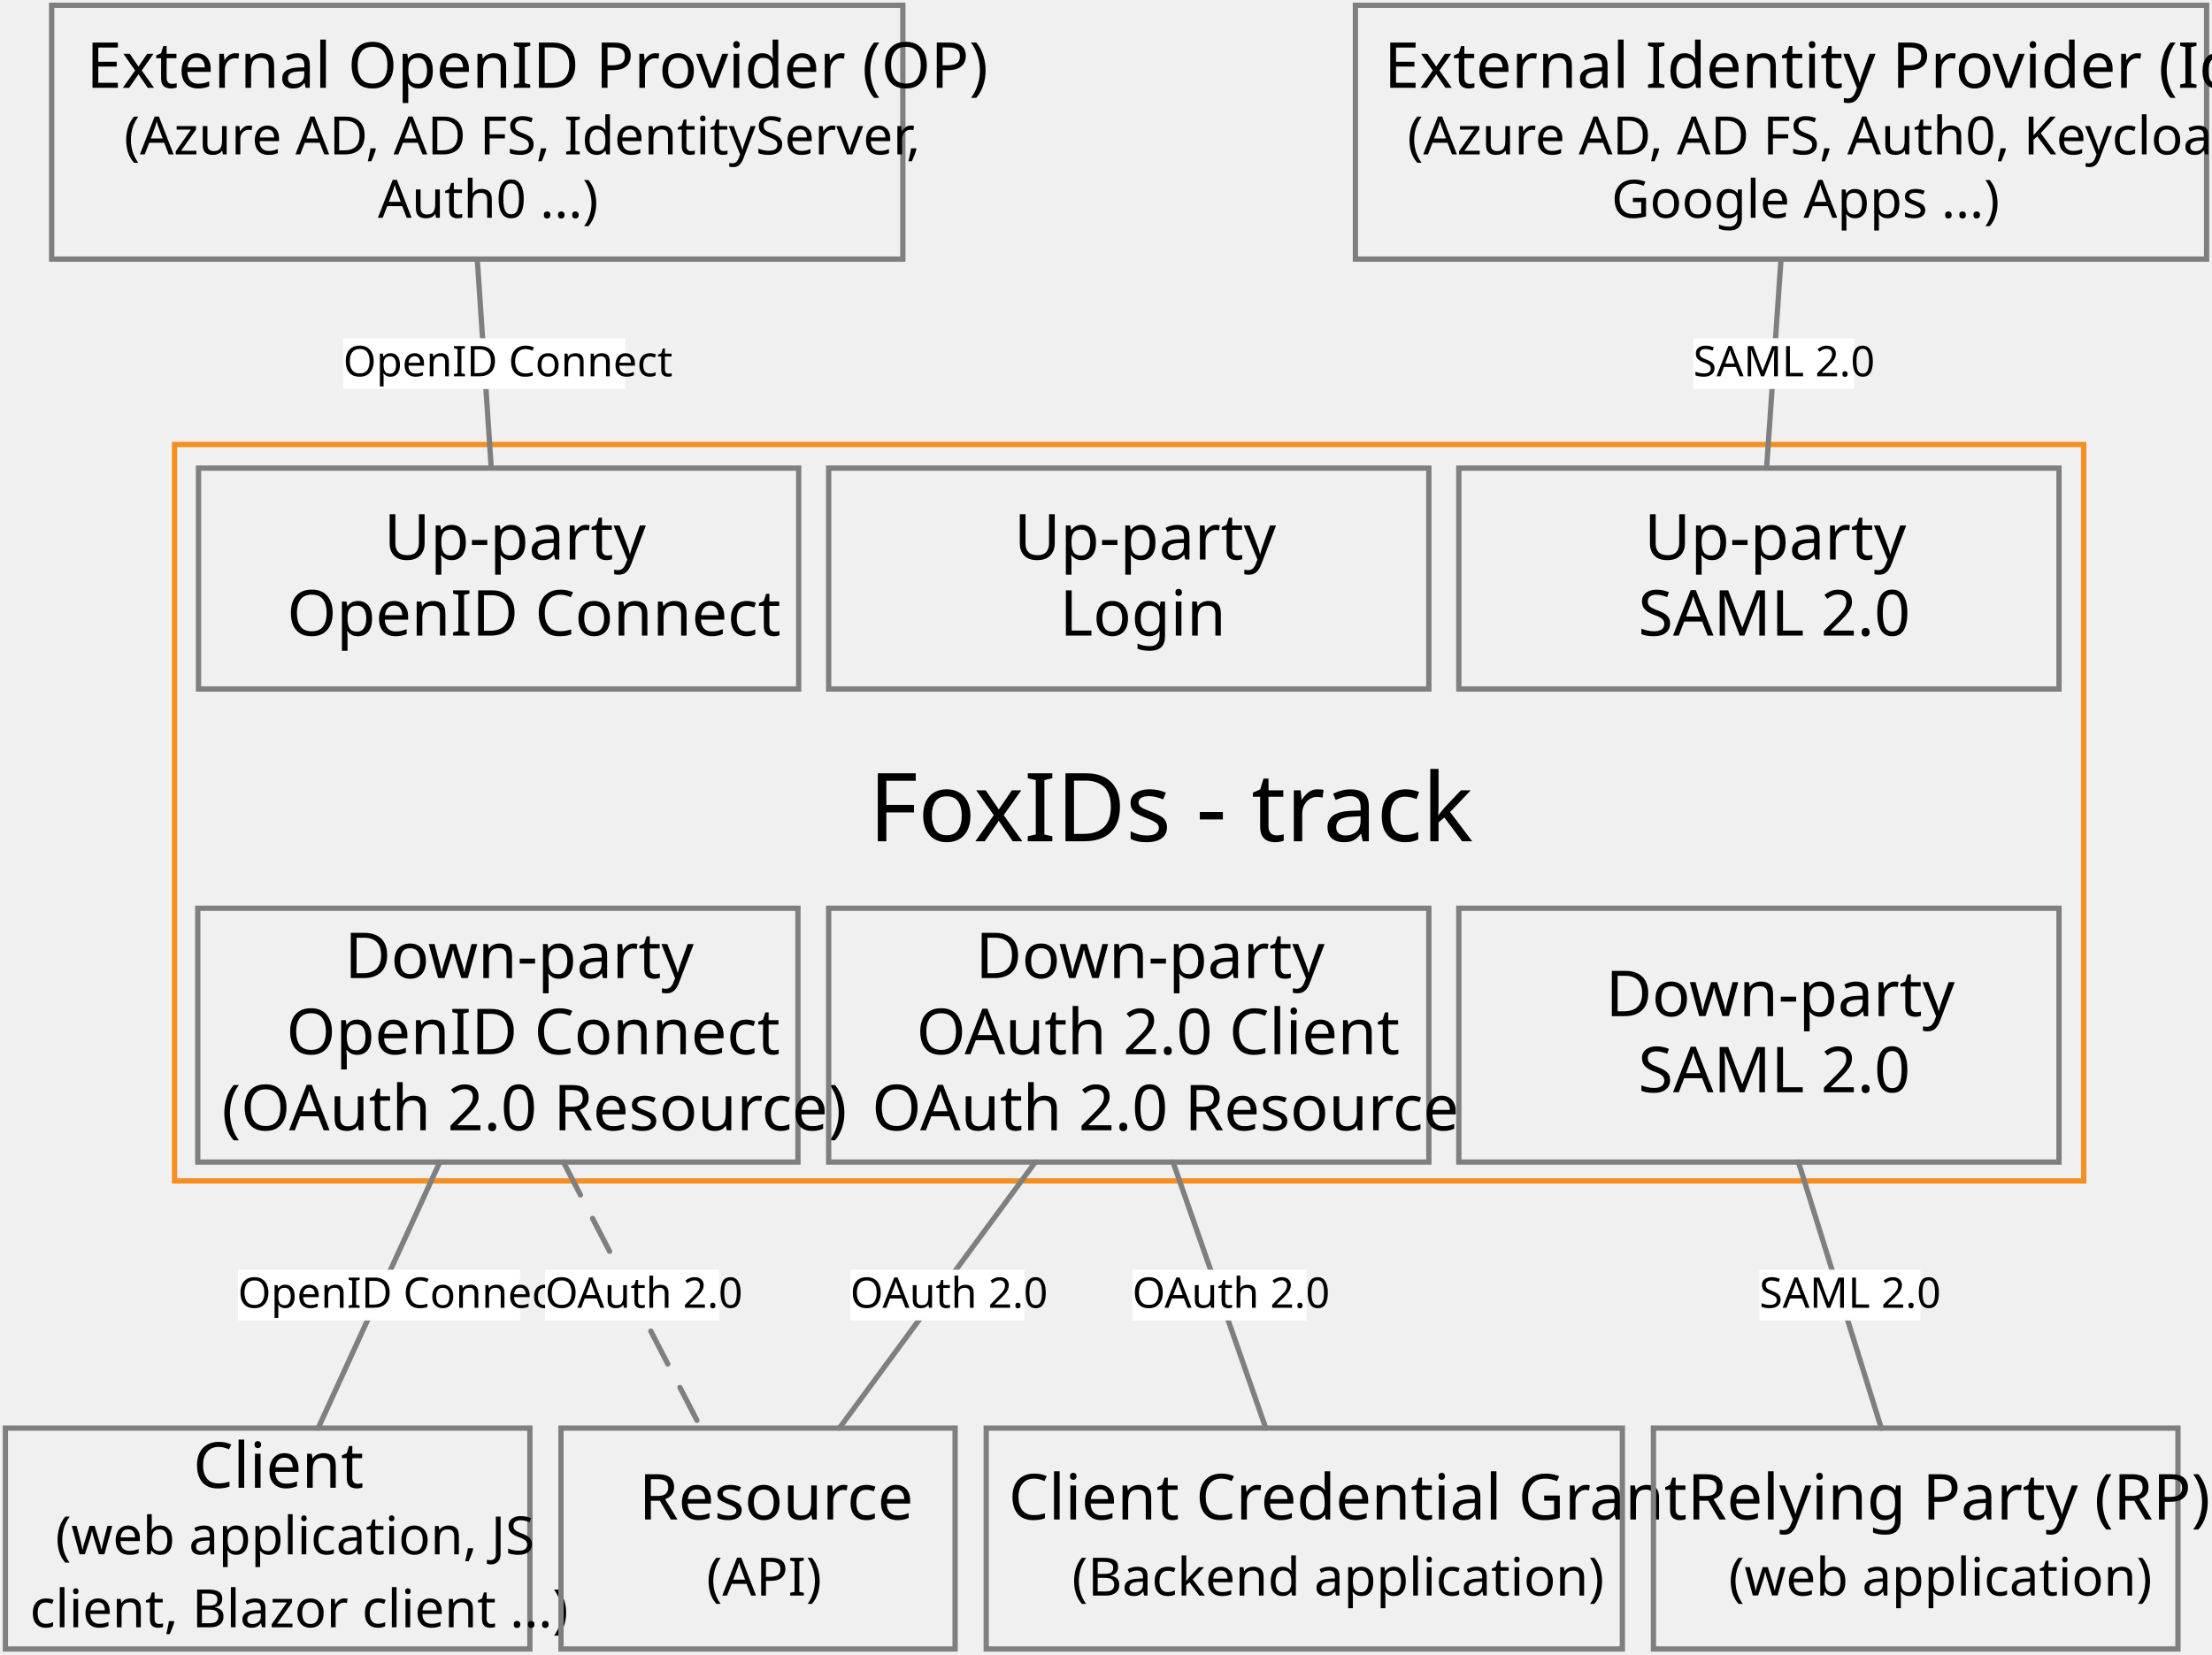
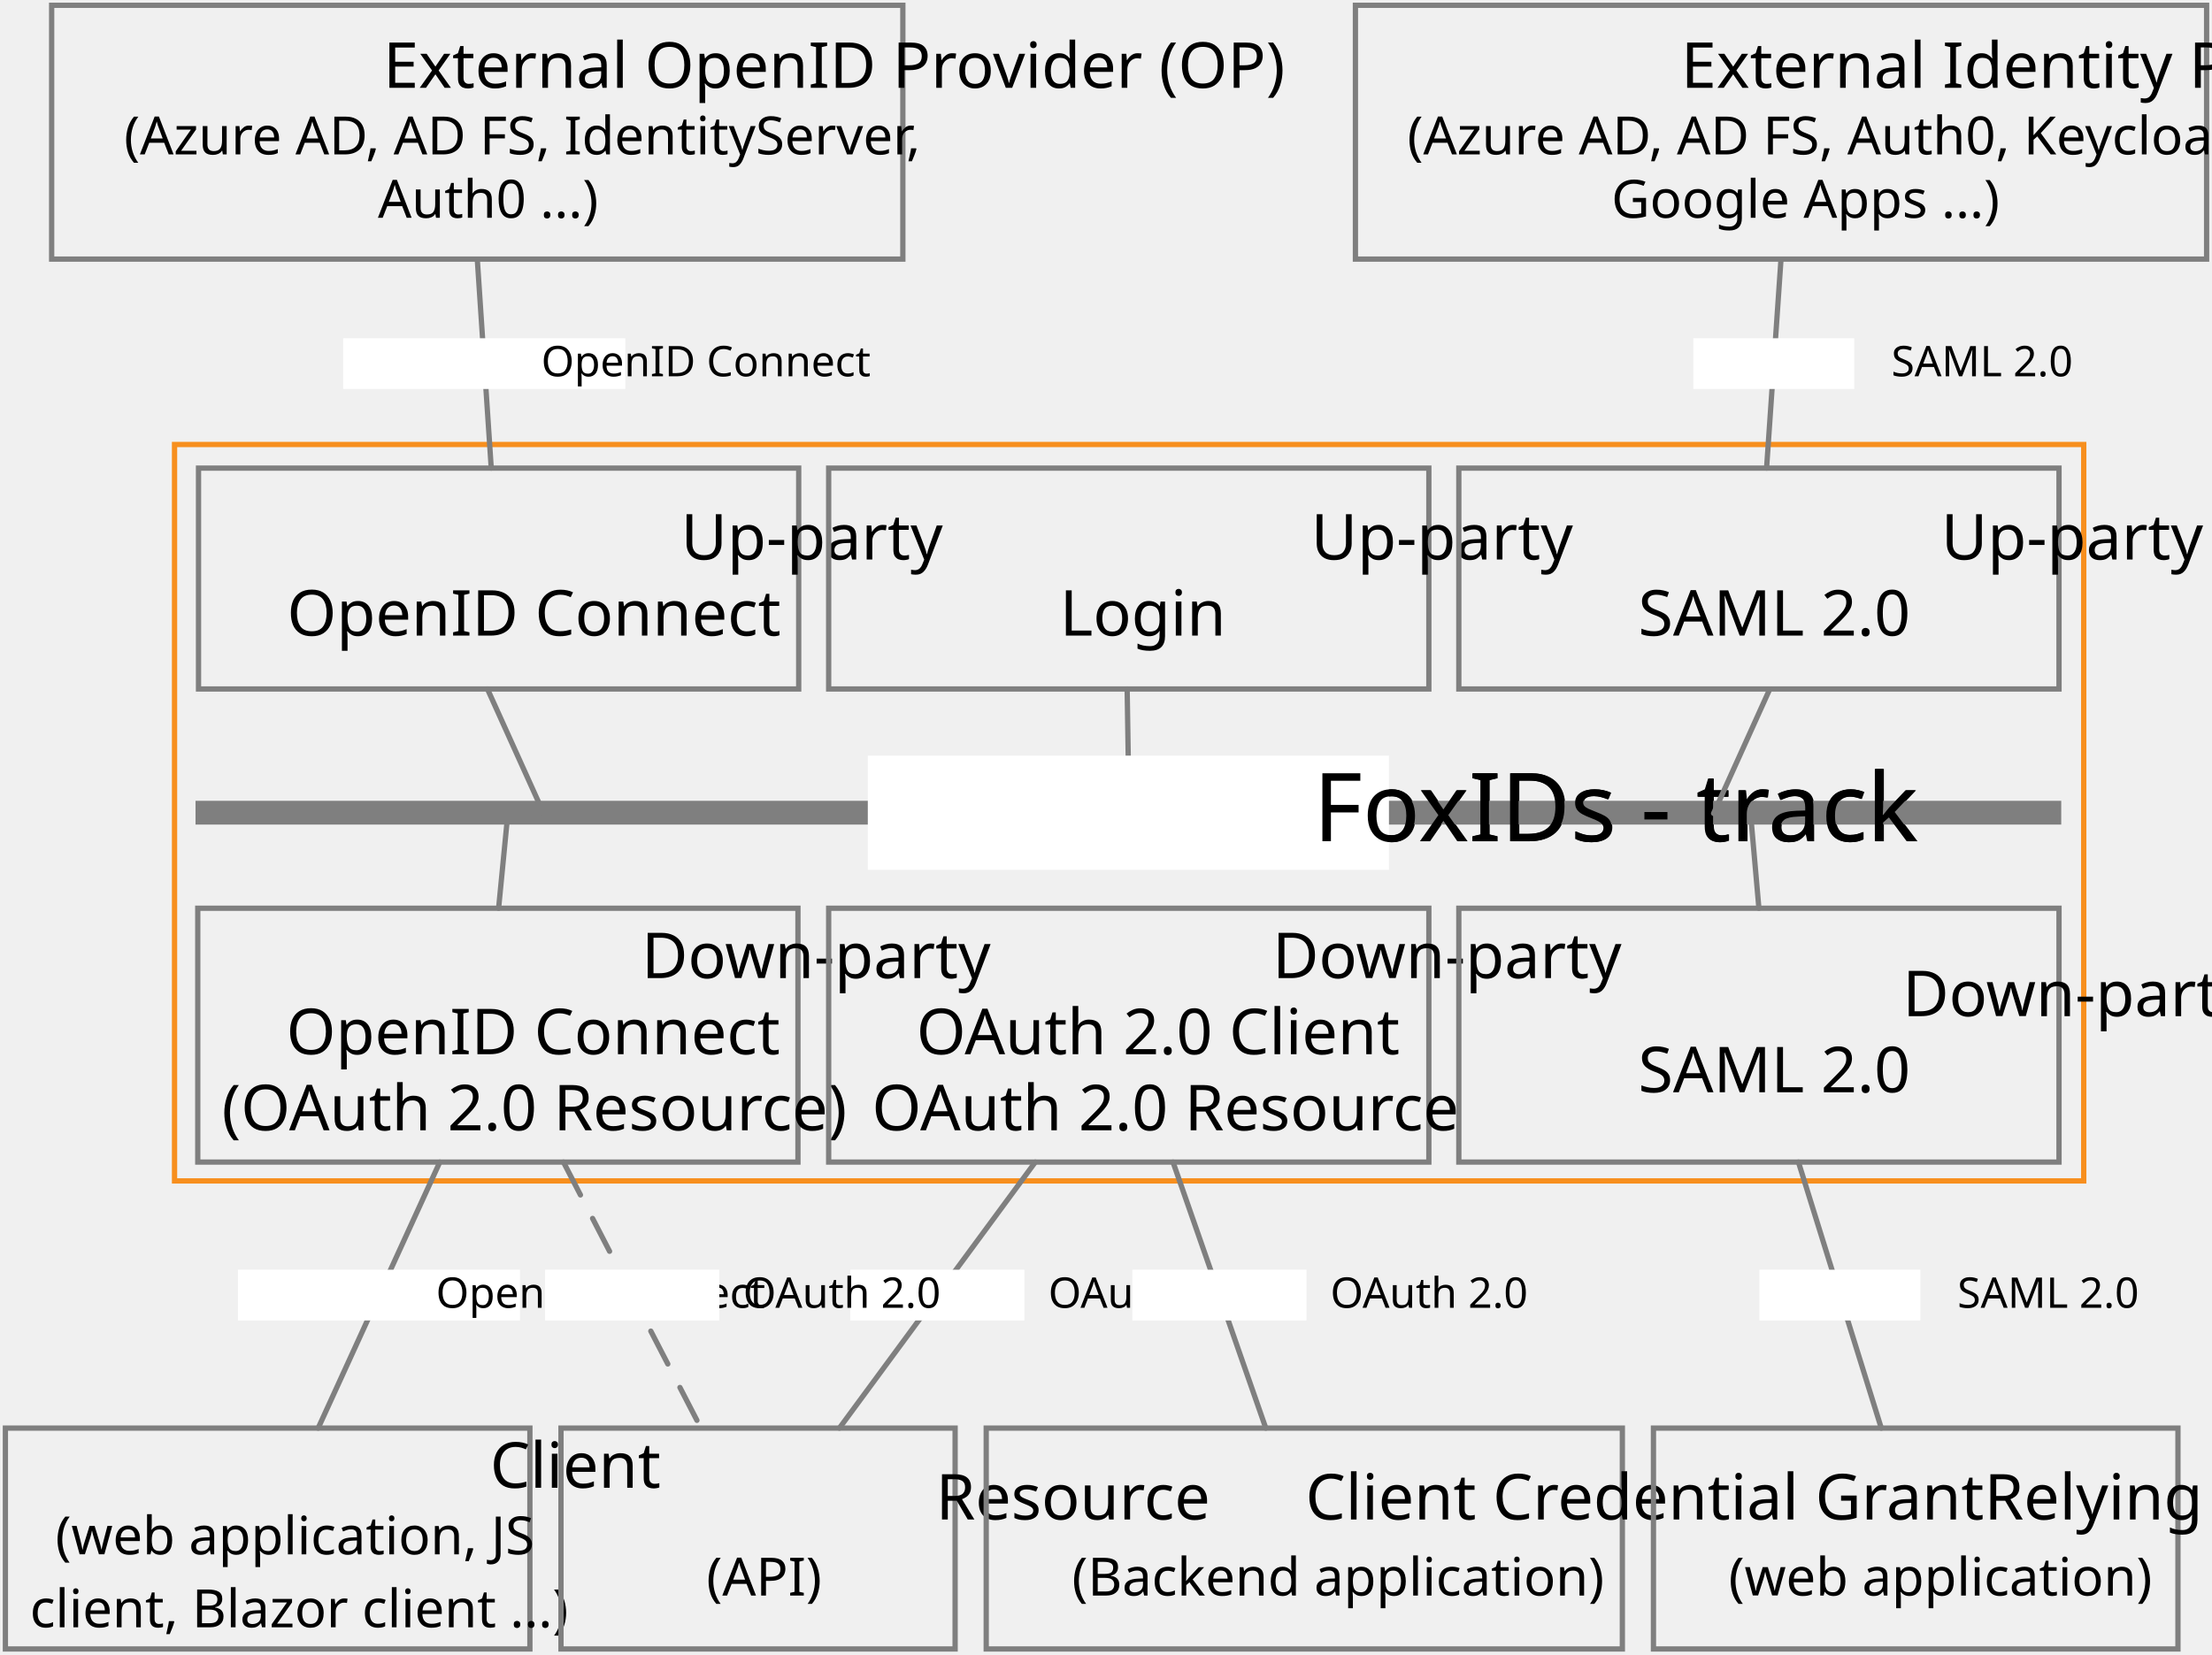
- <svg xmlns="http://www.w3.org/2000/svg" width="5.811in" height="4.347in" viewBox="0 0 418.374 312.999" xml:space="preserve" color-interpolation-filters="sRGB" class="st11">
+ <svg xmlns="http://www.w3.org/2000/svg" xmlns:ns1="http://schemas.microsoft.com/visio/2003/SVGExtensions/" width="5.811in" height="4.347in" viewBox="0 0 418.374 312.999" xml:space="preserve" color-interpolation-filters="sRGB" class="st14">
+   <ns1:documentProperties ns1:langID="1033" ns1:metric="true" ns1:viewMarkup="false" />
  <style type="text/css">
	
		.st1 {fill:none;stroke:#f78f1e;stroke-width:1}
		.st2 {fill:#000000;font-family:Calibri;font-size:1.5em}
		.st3 {fill:none;stroke:#7f7f7f;stroke-width:1}
		.st4 {fill:#000000;font-family:Calibri;font-size:1em}
		.st5 {font-size:1em}
		.st6 {font-size:0.833em}
		.st7 {stroke:#7f7f7f;stroke-linecap:round;stroke-linejoin:round;stroke-width:1}
		.st8 {fill:#ffffff;stroke:none;stroke-linecap:butt;stroke-width:7.2}
		.st9 {fill:#000000;font-family:Calibri;font-size:0.667em}
- 		.st10 {stroke:#7f7f7f;stroke-dasharray:7,5;stroke-linecap:round;stroke-linejoin:round;stroke-width:1}
- 		.st11 {fill:none;fill-rule:evenodd;font-size:12px;overflow:visible;stroke-linecap:square;stroke-miterlimit:3}
+ 		.st10 {fill:#ffffff;stroke:none;stroke-linecap:butt}
+ 		.st11 {stroke:#7f7f7f;stroke-dasharray:7,5;stroke-linecap:round;stroke-linejoin:round;stroke-width:1}
+ 		.st12 {fill:#4672c4;stroke:#7f7f7f;stroke-width:0.25}
+ 		.st13 {stroke:#7f7f7f;stroke-linecap:butt;stroke-width:4.5}
+ 		.st14 {fill:none;fill-rule:evenodd;font-size:12px;overflow:visible;stroke-linecap:square;stroke-miterlimit:3}
	
	</style>
-   <g>
-     <g id="shape1-1" transform="translate(32.9961,-89.5608)">
+   <g ns1:mID="0" ns1:index="1" ns1:groupContext="foregroundPage">
+     <ns1:pageProperties ns1:drawingScale="0.0393701" ns1:pageScale="0.0393701" ns1:drawingUnits="24" ns1:shadowOffsetX="8.50394" ns1:shadowOffsetY="-8.50394" />
+     <ns1:layer ns1:name="Connector" ns1:index="0" />
+     <g id="shape1-1" ns1:mID="1" ns1:groupContext="shape" transform="translate(32.9961,-89.5608)">
+       <ns1:userDefs>
+         <ns1:ud ns1:nameU="visVersion" ns1:val="VT0(15):26" />
+       </ns1:userDefs>
+       <ns1:textBlock ns1:margins="rect(4,4,4,4)" ns1:tabSpace="42.5197" />
+       <ns1:textRect cx="180.567" cy="243.331" width="361.14" height="139.336" />
      <rect x="0" y="173.663" width="361.134" height="139.336" class="st1" />
-       <text x="131.28" y="248.73" class="st2">FoxIDs - track</text>
-     </g>
-     <g id="shape2-4" transform="translate(37.5314,-182.639)">
+       <text x="131.28" y="248.73" class="st2" ns1:langID="1033">
+         <ns1:paragraph ns1:horizAlign="1" />
+         <ns1:tabList />FoxIDs - track</text>
+     </g>
+     <g id="shape2-4" ns1:mID="2" ns1:groupContext="shape" transform="translate(37.5314,-182.639)">
+       <ns1:userDefs>
+         <ns1:ud ns1:nameU="visVersion" ns1:val="VT0(15):26" />
+       </ns1:userDefs>
+       <ns1:textBlock ns1:margins="rect(4,4,4,4)" ns1:tabSpace="42.5197" />
+       <ns1:textRect cx="56.764" cy="292.104" width="113.53" height="41.789" />
      <rect x="0" y="271.21" width="113.528" height="41.789" class="st3" />
-       <text x="35.08" y="288.5" class="st4">Up-party  <tspan x="16.74" dy="1.2em" class="st5">OpenID Connect</tspan>
-       </text>
-     </g>
-     <g id="shape3-8" transform="translate(37.3898,-93.126)">
+       <text x="35.08" y="288.5" class="st4" ns1:langID="1033">
+         <ns1:paragraph ns1:horizAlign="1" />
+         <ns1:tabList />Up-party <ns1:newlineChar />
+         <tspan x="16.74" dy="1.2em" class="st5">OpenID Connect</tspan>
+       </text>
+     </g>
+     <g id="shape3-8" ns1:mID="3" ns1:groupContext="shape" transform="translate(37.3898,-93.126)">
+       <ns1:userDefs>
+         <ns1:ud ns1:nameU="visVersion" ns1:val="VT0(15):26" />
+       </ns1:userDefs>
+       <ns1:textBlock ns1:margins="rect(4,4,4,4)" ns1:tabSpace="42.5197" />
+       <ns1:textRect cx="56.764" cy="288.986" width="113.53" height="48.025" />
      <rect x="0" y="264.973" width="113.528" height="48.025" class="st3" />
-       <text x="27.79" y="278.19" class="st4">Down-party  <tspan x="16.74" dy="1.2em" class="st5">OpenID Connect </tspan>
+       <text x="27.79" y="278.19" class="st4" ns1:langID="1033">
+         <ns1:paragraph ns1:horizAlign="1" />
+         <ns1:tabList />Down-party <ns1:newlineChar />
+         <tspan x="16.74" dy="1.2em" class="st5">OpenID Connect<ns1:newlineChar />
+         </tspan>
        <tspan x="4.54" dy="1.2em" class="st5">(OAuth 2.0 Resource)</tspan>
      </text>
    </g>
-     <g id="shape4-13" transform="translate(156.728,-93.126)">
+     <g id="shape4-13" ns1:mID="4" ns1:groupContext="shape" transform="translate(156.728,-93.126)">
+       <ns1:userDefs>
+         <ns1:ud ns1:nameU="visVersion" ns1:val="VT0(15):26" />
+       </ns1:userDefs>
+       <ns1:textBlock ns1:margins="rect(4,4,4,4)" ns1:tabSpace="42.5197" />
+       <ns1:textRect cx="56.764" cy="288.986" width="113.53" height="48.025" />
      <rect x="0" y="264.973" width="113.528" height="48.025" class="st3" />
-       <text x="27.79" y="278.19" class="st4">Down-party  <tspan x="16.59" dy="1.2em" class="st5">OAuth 2.0 Client </tspan>
+       <text x="27.79" y="278.19" class="st4" ns1:langID="1033">
+         <ns1:paragraph ns1:horizAlign="1" />
+         <ns1:tabList />Down-party <ns1:newlineChar />
+         <tspan x="16.59" dy="1.2em" class="st5">OAuth 2.0 Client<ns1:newlineChar />
+         </tspan>
        <tspan x="8.17" dy="1.2em" class="st5">OAuth 2.0 Resource</tspan>
      </text>
    </g>
-     <g id="shape5-18" transform="translate(9.752,-263.973)">
+     <g id="shape5-18" ns1:mID="5" ns1:groupContext="shape" transform="translate(9.752,-263.973)">
+       <ns1:userDefs>
+         <ns1:ud ns1:nameU="visVersion" ns1:val="VT0(15):26" />
+       </ns1:userDefs>
+       <ns1:textBlock ns1:margins="rect(4,4,4,4)" ns1:tabSpace="42.5197" />
+       <ns1:textRect cx="80.504" cy="288.986" width="161.01" height="48.025" />
      <rect x="0" y="264.973" width="161.008" height="48.025" class="st3" />
-       <text x="6.57" y="280.59" class="st4">External OpenID Provider (OP) <tspan x="13.69" dy="1.26em" class="st6">(Azure AD, AD FS, IdentityServer, </tspan>
+       <text x="6.57" y="280.59" class="st4" ns1:langID="1033">
+         <ns1:paragraph ns1:horizAlign="1" />
+         <ns1:tabList />External OpenID Provider (OP)<ns1:newlineChar />
+         <tspan x="13.69" dy="1.26em" class="st6">(Azure AD, AD FS, IdentityServer, </tspan>
        <tspan x="61.71" dy="1.2em" class="st6">Auth0 ...)</tspan>
      </text>
    </g>
-     <g id="shape6-23" transform="translate(84.4908,-263.973)">
+     <g id="shape6-23" ns1:mID="6" ns1:groupContext="shape" ns1:layerMember="0" transform="translate(84.4908,-263.973)">
+       <ns1:textBlock ns1:margins="rect(4,4,4,4)" ns1:tabSpace="42.5197" />
+       <ns1:textRect cx="7.087" cy="332.771" width="63.18" height="17.604" />
      <path d="M5.77 313 L8.41 352.54" class="st7" />
-       <rect x="-19.595" y="327.972" width="53.363" height="9.6" class="st8" />
-       <text x="-19.59" y="335.17" class="st9">OpenID Connect</text>
-     </g>
-     <g id="shape7-28" transform="translate(1,-1)">
+       <rect ns1:rectContext="textBkgnd" x="-19.595" y="327.972" width="53.363" height="9.6" class="st8" />
+       <text x="-19.59" y="335.17" class="st9" ns1:langID="1033">
+         <ns1:paragraph ns1:horizAlign="1" />
+         <ns1:tabList />OpenID Connect</text>
+     </g>
+     <g id="shape7-28" ns1:mID="7" ns1:groupContext="shape" transform="translate(1,-1)">
+       <ns1:userDefs>
+         <ns1:ud ns1:nameU="visVersion" ns1:val="VT0(15):26" />
+       </ns1:userDefs>
+       <ns1:textBlock ns1:margins="rect(4,4,4,4)" ns1:tabSpace="42.5197" />
+       <ns1:textRect cx="49.606" cy="292.104" width="99.22" height="41.789" />
      <rect x="0" y="271.21" width="99.213" height="41.789" class="st3" />
-       <text x="35.51" y="282.5" class="st4">Client  <tspan x="9.46" dy="1.26em" class="st6">(web application, JS </tspan>
+       <text x="35.51" y="282.5" class="st4" ns1:langID="1033">
+         <ns1:paragraph ns1:horizAlign="1" />
+         <ns1:tabList />Client <ns1:newlineChar />
+         <tspan x="9.46" dy="1.26em" class="st6">(web application, JS </tspan>
        <tspan x="4.65" dy="1.38em" class="st6">client, Blazor client ...)</tspan>
      </text>
    </g>
-     <g id="shape8-33" transform="translate(83.1745,-93.126)">
+     <g id="shape8-33" ns1:mID="8" ns1:groupContext="shape" ns1:layerMember="0" transform="translate(83.1745,-93.126)">
+       <ns1:textBlock ns1:margins="rect(4,4,4,4)" ns1:tabSpace="42.5197" />
+       <ns1:textRect cx="-11.507" cy="338.167" width="63.18" height="17.604" />
      <path d="M0 313 L-23.01 363.34" class="st7" />
-       <rect x="-38.189" y="333.367" width="53.363" height="9.6" class="st8" />
-       <text x="-38.19" y="340.57" class="st9">OpenID Connect</text>
-     </g>
-     <g id="shape9-38" transform="translate(195.813,-93.126)">
+       <rect ns1:rectContext="textBkgnd" x="-38.189" y="333.367" width="53.363" height="9.6" class="st10" />
+       <text x="-38.19" y="340.57" class="st9" ns1:langID="1033">
+         <ns1:paragraph ns1:horizAlign="1" />
+         <ns1:tabList />OpenID Connect</text>
+     </g>
+     <g id="shape9-38" ns1:mID="9" ns1:groupContext="shape" ns1:layerMember="0" transform="translate(195.813,-93.126)">
+       <ns1:textBlock ns1:margins="rect(4,4,4,4)" ns1:tabSpace="42.5197" />
+       <ns1:textRect cx="-18.53" cy="338.167" width="42.77" height="17.604" />
      <path d="M0 313 L-37.06 363.34" class="st7" />
-       <rect x="-35.004" y="333.367" width="32.949" height="9.6" class="st8" />
-       <text x="-35" y="340.57" class="st9">OAuth 2.0</text>
-     </g>
-     <g id="shape10-43" transform="translate(106.095,-1)">
+       <rect ns1:rectContext="textBkgnd" x="-35.004" y="333.367" width="32.949" height="9.6" class="st8" />
+       <text x="-35" y="340.57" class="st9" ns1:langID="1033">
+         <ns1:paragraph ns1:horizAlign="1" />
+         <ns1:tabList />OAuth 2.0</text>
+     </g>
+     <g id="shape10-43" ns1:mID="10" ns1:groupContext="shape" transform="translate(106.095,-1)">
+       <ns1:userDefs>
+         <ns1:ud ns1:nameU="visVersion" ns1:val="VT0(15):26" />
+       </ns1:userDefs>
+       <ns1:textBlock ns1:margins="rect(4,4,4,4)" ns1:tabSpace="42.5197" />
+       <ns1:textRect cx="37.276" cy="292.104" width="74.56" height="41.789" />
      <rect x="0" y="271.21" width="74.551" height="41.789" class="st3" />
-       <text x="14.75" y="288.5" class="st4">Resource  <tspan x="27.51" dy="1.44em" class="st6">(API)</tspan>
-       </text>
-     </g>
-     <g id="shape11-47" transform="translate(186.528,-1)">
+       <text x="14.75" y="288.5" class="st4" ns1:langID="1033">
+         <ns1:paragraph ns1:horizAlign="1" />
+         <ns1:tabList />Resource <ns1:newlineChar />
+         <tspan x="27.51" dy="1.44em" class="st6">(API)</tspan>
+       </text>
+     </g>
+     <g id="shape11-47" ns1:mID="11" ns1:groupContext="shape" transform="translate(186.528,-1)">
+       <ns1:userDefs>
+         <ns1:ud ns1:nameU="visVersion" ns1:val="VT0(15):26" />
+       </ns1:userDefs>
+       <ns1:textBlock ns1:margins="rect(4,4,4,4)" ns1:tabSpace="42.5197" />
+       <ns1:textRect cx="60.165" cy="292.104" width="120.34" height="41.789" />
      <rect x="0" y="271.21" width="120.331" height="41.789" class="st3" />
-       <text x="4.23" y="288.5" class="st4">Client Credential Grant <tspan x="16.22" dy="1.44em" class="st6">(Backend application)</tspan>
-       </text>
-     </g>
-     <g id="shape12-51" transform="translate(221.863,-93.126)">
+       <text x="4.23" y="288.5" class="st4" ns1:langID="1033">
+         <ns1:paragraph ns1:horizAlign="1" />
+         <ns1:tabList />Client Credential Grant<ns1:newlineChar />
+         <tspan x="16.22" dy="1.44em" class="st6">(Backend application)</tspan>
+       </text>
+     </g>
+     <g id="shape12-51" ns1:mID="12" ns1:groupContext="shape" ns1:layerMember="0" transform="translate(221.863,-93.126)">
+       <ns1:textBlock ns1:margins="rect(4,4,4,4)" ns1:tabSpace="42.5197" />
+       <ns1:textRect cx="8.773" cy="338.167" width="42.77" height="17.604" />
      <path d="M0 313 L17.55 363.34" class="st7" />
-       <rect x="-7.701" y="333.367" width="32.949" height="9.6" class="st8" />
-       <text x="-7.7" y="340.57" class="st9">OAuth 2.0</text>
-     </g>
-     <g id="shape13-56" transform="translate(156.728,-182.639)">
+       <rect ns1:rectContext="textBkgnd" x="-7.701" y="333.367" width="32.949" height="9.6" class="st10" />
+       <text x="-7.7" y="340.57" class="st9" ns1:langID="1033">
+         <ns1:paragraph ns1:horizAlign="1" />
+         <ns1:tabList />OAuth 2.0</text>
+     </g>
+     <g id="shape13-56" ns1:mID="13" ns1:groupContext="shape" transform="translate(156.728,-182.639)">
+       <ns1:userDefs>
+         <ns1:ud ns1:nameU="visVersion" ns1:val="VT0(15):26" />
+       </ns1:userDefs>
+       <ns1:textBlock ns1:margins="rect(4,4,4,4)" ns1:tabSpace="42.5197" />
+       <ns1:textRect cx="56.764" cy="292.104" width="113.53" height="41.789" />
      <rect x="0" y="271.21" width="113.528" height="41.789" class="st3" />
-       <text x="35.08" y="288.5" class="st4">Up-party  <tspan x="43.72" dy="1.2em" class="st5">Login</tspan>
-       </text>
-     </g>
-     <g id="shape14-60" transform="translate(275.925,-182.639)">
+       <text x="35.08" y="288.5" class="st4" ns1:langID="1033">
+         <ns1:paragraph ns1:horizAlign="1" />
+         <ns1:tabList />Up-party <ns1:newlineChar />
+         <tspan x="43.72" dy="1.2em" class="st5">Login</tspan>
+       </text>
+     </g>
+     <g id="shape14-60" ns1:mID="14" ns1:groupContext="shape" transform="translate(275.925,-182.639)">
+       <ns1:userDefs>
+         <ns1:ud ns1:nameU="visVersion" ns1:val="VT0(15):26" />
+       </ns1:userDefs>
+       <ns1:textBlock ns1:margins="rect(4,4,4,4)" ns1:tabSpace="42.5197" />
+       <ns1:textRect cx="56.764" cy="292.104" width="113.53" height="41.789" />
      <rect x="0" y="271.21" width="113.528" height="41.789" class="st3" />
-       <text x="35.08" y="288.5" class="st4">Up-party  <tspan x="33.93" dy="1.2em" class="st5">SAML 2.0</tspan>
-       </text>
-     </g>
-     <g id="shape15-64" transform="translate(106.562,-93.126)">
-       <path d="M0 313 L26.01 363.34" class="st10" />
-       <rect x="-3.469" y="333.367" width="32.949" height="9.6" class="st8" />
-       <text x="-3.47" y="340.57" class="st9">OAuth 2.0</text>
-     </g>
-     <g id="shape16-69" transform="translate(275.925,-93.126)">
+       <text x="35.08" y="288.5" class="st4" ns1:langID="1033">
+         <ns1:paragraph ns1:horizAlign="1" />
+         <ns1:tabList />Up-party <ns1:newlineChar />
+         <tspan x="33.93" dy="1.2em" class="st5">SAML 2.0</tspan>
+       </text>
+     </g>
+     <g id="shape15-64" ns1:mID="15" ns1:groupContext="shape" ns1:layerMember="0" transform="translate(106.562,-93.126)">
+       <ns1:textBlock ns1:margins="rect(4,4,4,4)" ns1:tabSpace="42.5197" />
+       <ns1:textRect cx="13.006" cy="338.167" width="42.77" height="17.604" />
+       <path d="M0 313 L26.01 363.34" class="st11" />
+       <rect ns1:rectContext="textBkgnd" x="-3.469" y="333.367" width="32.949" height="9.6" class="st8" />
+       <text x="-3.47" y="340.57" class="st9" ns1:langID="1033">
+         <ns1:paragraph ns1:horizAlign="1" />
+         <ns1:tabList />OAuth 2.0</text>
+     </g>
+     <g id="shape16-69" ns1:mID="16" ns1:groupContext="shape" transform="translate(275.925,-93.126)">
+       <ns1:userDefs>
+         <ns1:ud ns1:nameU="visVersion" ns1:val="VT0(15):26" />
+       </ns1:userDefs>
+       <ns1:textBlock ns1:margins="rect(4,4,4,4)" ns1:tabSpace="42.5197" />
+       <ns1:textRect cx="56.764" cy="288.986" width="113.53" height="48.025" />
      <rect x="0" y="264.973" width="113.528" height="48.025" class="st3" />
-       <text x="27.79" y="285.39" class="st4">Down-party  <tspan x="33.93" dy="1.2em" class="st5">SAML 2.0</tspan>
-       </text>
-     </g>
-     <g id="shape17-73" transform="translate(312.74,-1)">
+       <text x="27.79" y="285.39" class="st4" ns1:langID="1033">
+         <ns1:paragraph ns1:horizAlign="1" />
+         <ns1:tabList />Down-party <ns1:newlineChar />
+         <tspan x="33.93" dy="1.2em" class="st5">SAML 2.0</tspan>
+       </text>
+     </g>
+     <g id="shape17-73" ns1:mID="17" ns1:groupContext="shape" transform="translate(312.74,-1)">
+       <ns1:userDefs>
+         <ns1:ud ns1:nameU="visVersion" ns1:val="VT0(15):26" />
+       </ns1:userDefs>
+       <ns1:textBlock ns1:margins="rect(4,4,4,4)" ns1:tabSpace="42.5197" />
+       <ns1:textRect cx="49.606" cy="292.104" width="99.22" height="41.789" />
      <rect x="0" y="271.21" width="99.213" height="41.789" class="st3" />
-       <text x="6.42" y="288.5" class="st4">Relying Party (RP) <tspan x="14.22" dy="1.44em" class="st6">(web application)</tspan>
-       </text>
-     </g>
-     <g id="shape18-77" transform="translate(340.166,-93.126)">
+       <text x="6.42" y="288.5" class="st4" ns1:langID="1033">
+         <ns1:paragraph ns1:horizAlign="1" />
+         <ns1:tabList />Relying Party (RP)<ns1:newlineChar />
+         <tspan x="14.22" dy="1.44em" class="st6">(web application)</tspan>
+       </text>
+     </g>
+     <g id="shape18-77" ns1:mID="18" ns1:groupContext="shape" ns1:layerMember="0" transform="translate(340.166,-93.126)">
+       <ns1:textBlock ns1:margins="rect(4,4,4,4)" ns1:tabSpace="42.5197" />
+       <ns1:textRect cx="7.837" cy="338.167" width="40.26" height="17.604" />
      <path d="M0 313 L15.67 363.34" class="st7" />
-       <rect x="-7.386" y="333.367" width="30.445" height="9.6" class="st8" />
-       <text x="-7.39" y="340.57" class="st9">SAML 2.0</text>
-     </g>
-     <g id="shape19-82" transform="translate(256.366,-263.973)">
+       <rect ns1:rectContext="textBkgnd" x="-7.386" y="333.367" width="30.445" height="9.6" class="st8" />
+       <text x="-7.39" y="340.57" class="st9" ns1:langID="1033">
+         <ns1:paragraph ns1:horizAlign="1" />
+         <ns1:tabList />SAML 2.0</text>
+     </g>
+     <g id="shape19-82" ns1:mID="19" ns1:groupContext="shape" transform="translate(256.366,-263.973)">
+       <ns1:userDefs>
+         <ns1:ud ns1:nameU="visVersion" ns1:val="VT0(15):26" />
+       </ns1:userDefs>
+       <ns1:textBlock ns1:margins="rect(4,4,4,4)" ns1:tabSpace="42.5197" />
+       <ns1:textRect cx="80.504" cy="288.986" width="161.01" height="48.025" />
      <rect x="0" y="264.973" width="161.008" height="48.025" class="st3" />
-       <text x="5.43" y="280.59" class="st4">External Identity Provider (IdP) <tspan x="9.82" dy="1.26em" class="st6">(Azure AD, AD FS, Auth0, Keycloak, </tspan>
+       <text x="5.43" y="280.59" class="st4" ns1:langID="1033">
+         <ns1:paragraph ns1:horizAlign="1" />
+         <ns1:tabList />External Identity Provider (IdP)<ns1:newlineChar />
+         <tspan x="9.82" dy="1.26em" class="st6">(Azure AD, AD FS, Auth0, Keycloak, </tspan>
        <tspan x="48.42" dy="1.2em" class="st6">Google Apps ...)</tspan>
      </text>
    </g>
-     <g id="shape20-87" transform="translate(342.589,-263.973)">
+     <g id="shape20-87" ns1:mID="20" ns1:groupContext="shape" ns1:layerMember="0" transform="translate(342.589,-263.973)">
+       <ns1:textBlock ns1:margins="rect(4,4,4,4)" ns1:tabSpace="42.5197" />
+       <ns1:textRect cx="-7.087" cy="332.771" width="40.26" height="17.604" />
      <path d="M-5.72 313 L-8.45 352.54" class="st7" />
-       <rect x="-22.309" y="327.972" width="30.445" height="9.6" class="st8" />
-       <text x="-22.31" y="335.17" class="st9">SAML 2.0</text>
+       <rect ns1:rectContext="textBkgnd" x="-22.309" y="327.972" width="30.445" height="9.6" class="st8" />
+       <text x="-22.31" y="335.17" class="st9" ns1:langID="1033">
+         <ns1:paragraph ns1:horizAlign="1" />
+         <ns1:tabList />SAML 2.0</text>
+     </g>
+     <g id="shape21-92" ns1:mID="21" ns1:groupContext="shape" transform="translate(345.161,-157.825) scale(-1,1)">
+       <ns1:userDefs>
+         <ns1:ud ns1:nameU="visVersion" ns1:val="VT0(15):26" />
+       </ns1:userDefs>
+       <rect x="0" y="310.447" width="42.094" height="2.551" class="st12" />
+     </g>
+     <g id="shape22-94" ns1:mID="22" ns1:groupContext="shape" ns1:layerMember="0" transform="translate(206.289,-182.639)">
+       <path d="M6.9 313 L7.27 336.41" class="st7" />
+     </g>
+     <g id="shape23-97" ns1:mID="23" ns1:groupContext="shape" transform="translate(81.752,-157.876)">
+       <ns1:userDefs>
+         <ns1:ud ns1:nameU="visVersion" ns1:val="VT0(15):26" />
+       </ns1:userDefs>
+       <rect x="0" y="310.447" width="42.094" height="2.551" class="st12" />
+     </g>
+     <g id="shape24-99" ns1:mID="24" ns1:groupContext="shape" ns1:layerMember="0" transform="translate(36.9646,-152.142)">
+       <ns1:textBlock ns1:margins="rect(4,4,4,4)" ns1:tabSpace="42.5197" />
+       <ns1:textRect cx="176.457" cy="305.912" width="108.4" height="29.604" />
+       <path d="M0 305.91 L352.91 305.91" class="st13" />
+       <rect ns1:rectContext="textBkgnd" x="127.168" y="295.112" width="98.578" height="21.6" class="st10" />
+       <text x="127.17" y="311.31" class="st2" ns1:langID="1033">
+         <ns1:paragraph ns1:horizAlign="1" />
+         <ns1:tabList />FoxIDs - track</text>
+     </g>
+     <g id="shape25-104" ns1:mID="25" ns1:groupContext="shape" ns1:layerMember="0" transform="translate(102.197,-157.876)">
+       <path d="M-6.27 313 L-7.9 329.72" class="st7" />
+     </g>
+     <g id="shape26-107" ns1:mID="26" ns1:groupContext="shape" ns1:layerMember="0" transform="translate(90.4048,-182.639)">
+       <path d="M1.78 313 L12.39 336.49" class="st7" />
+     </g>
+     <g id="shape27-110" ns1:mID="27" ns1:groupContext="shape" ns1:layerMember="0" transform="translate(324.866,-157.825)">
+       <path d="M6.35 313 L7.82 329.67" class="st7" />
+     </g>
+     <g id="shape28-113" ns1:mID="28" ns1:groupContext="shape" ns1:layerMember="0" transform="translate(336.509,-182.588)">
+       <path d="M-1.78 313 L-12.39 336.49" class="st7" />
    </g>
  </g>
</svg>
